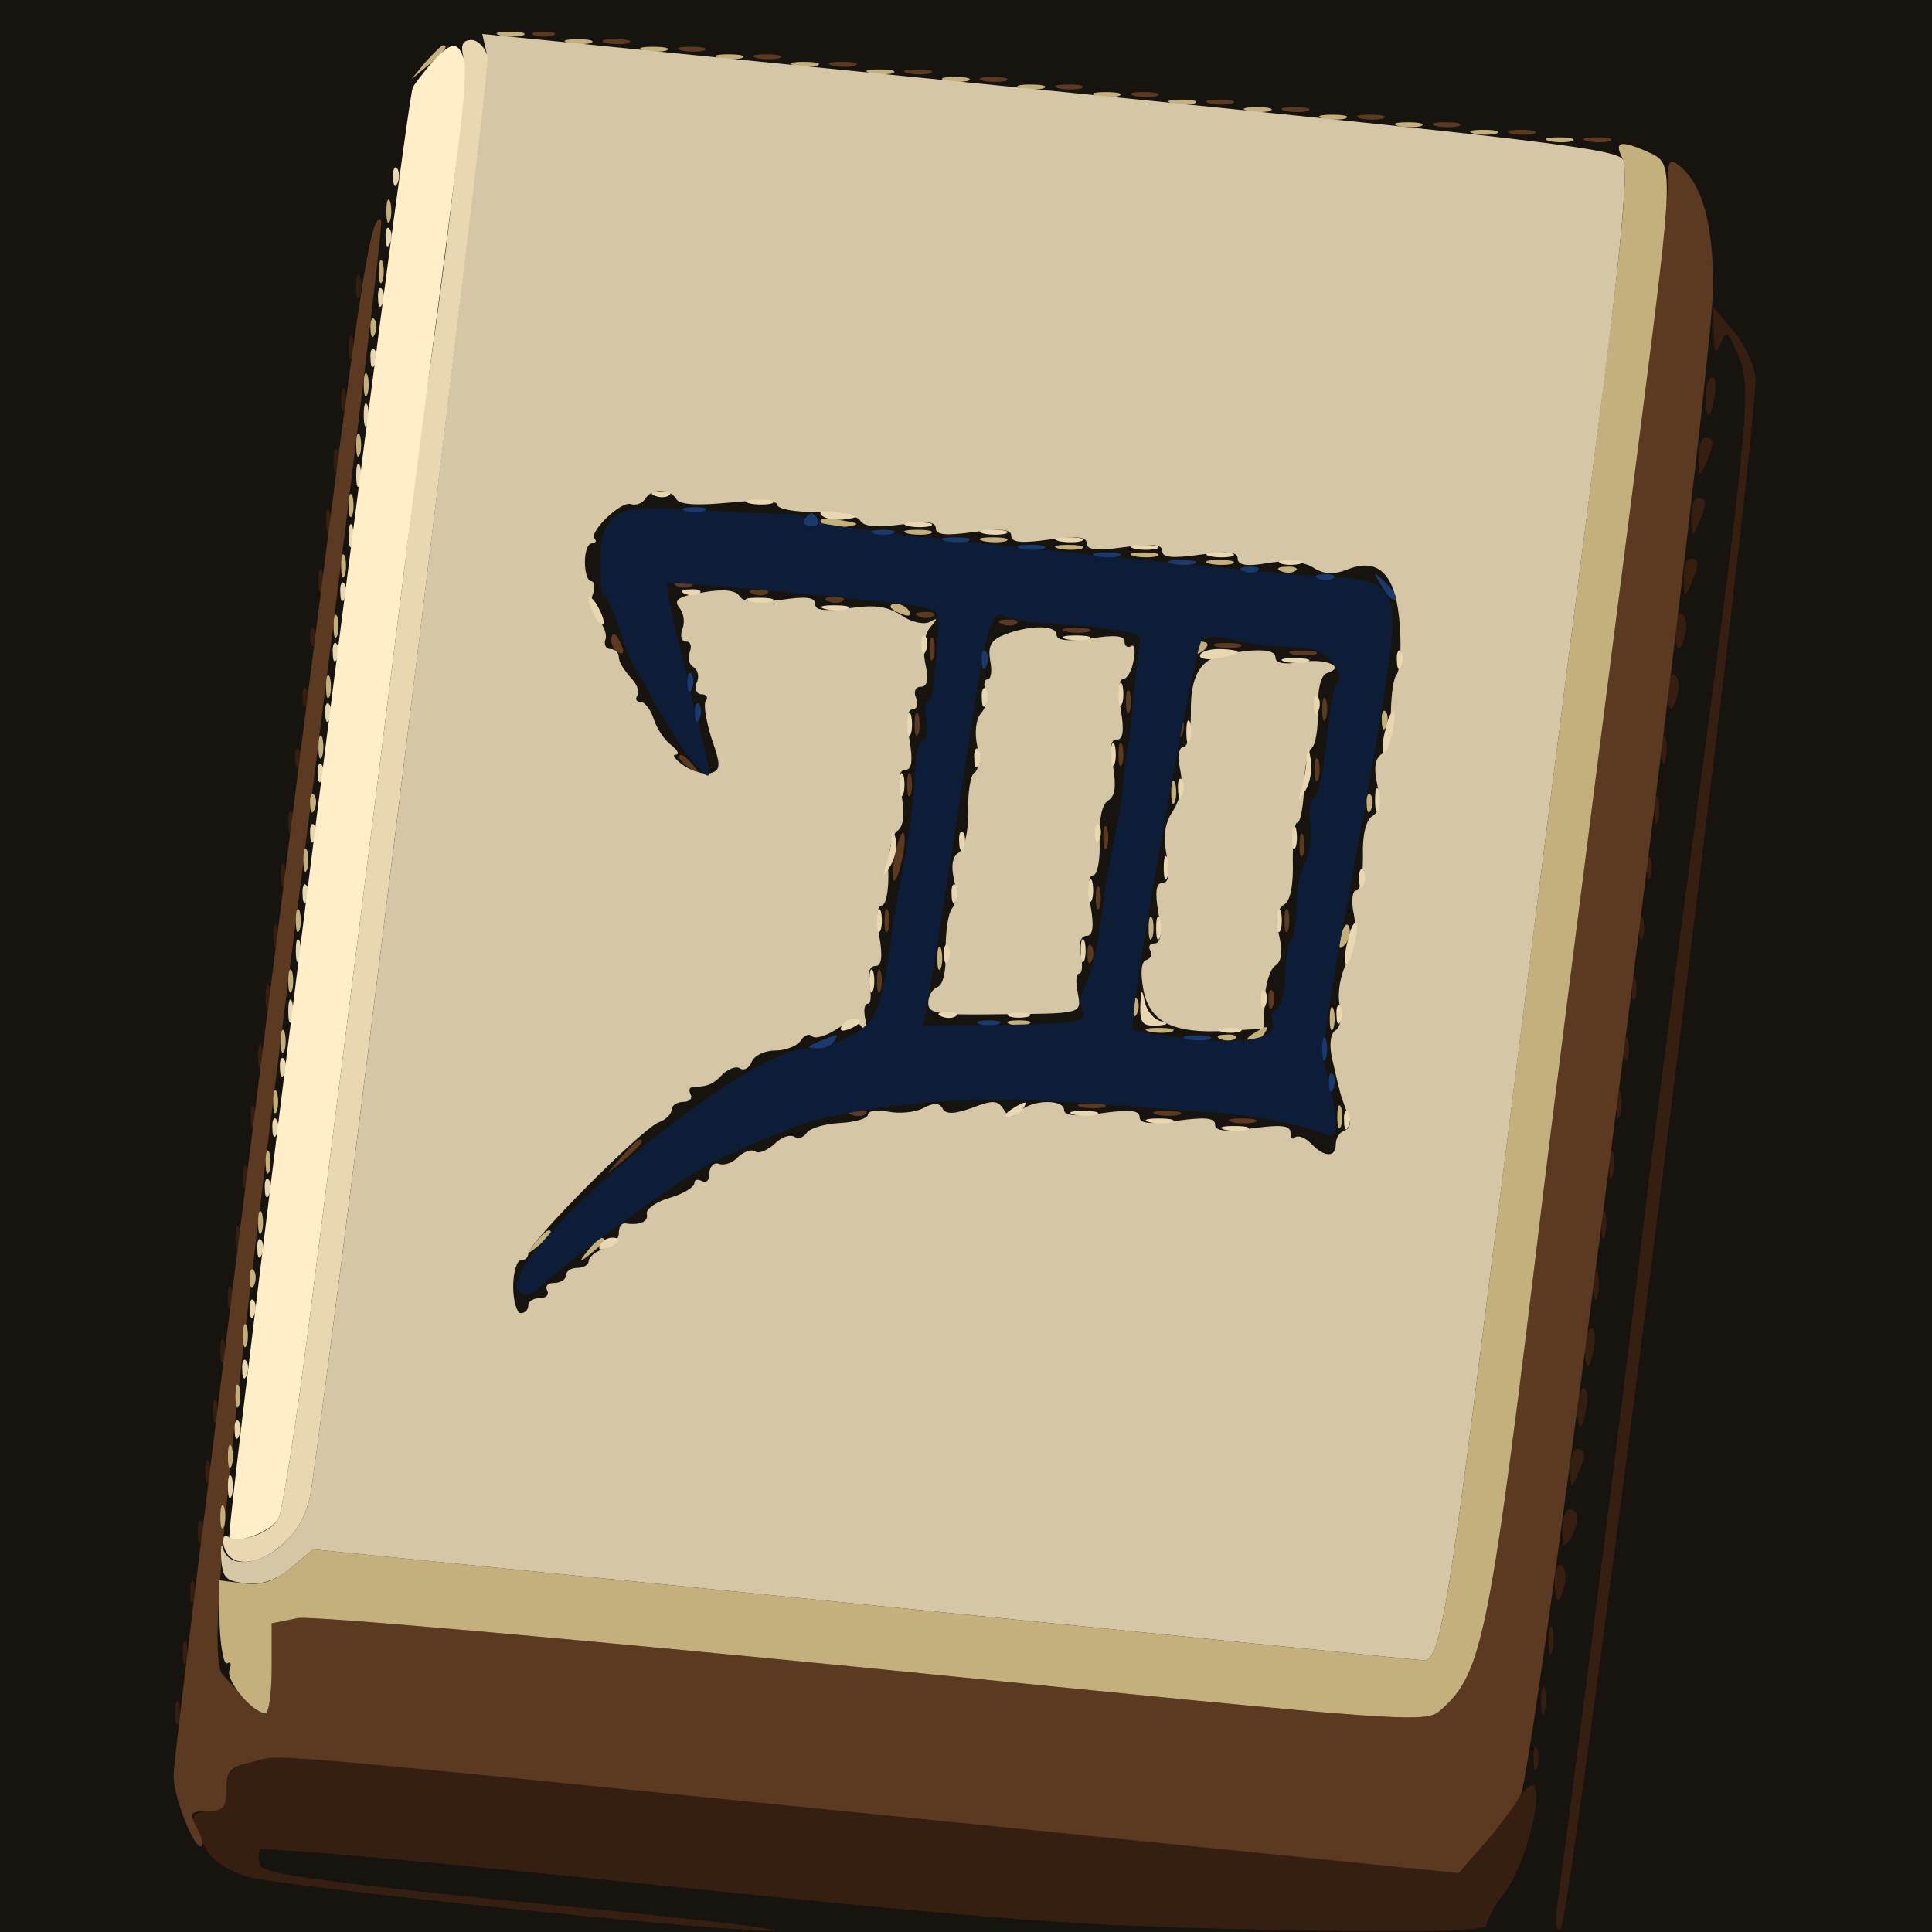
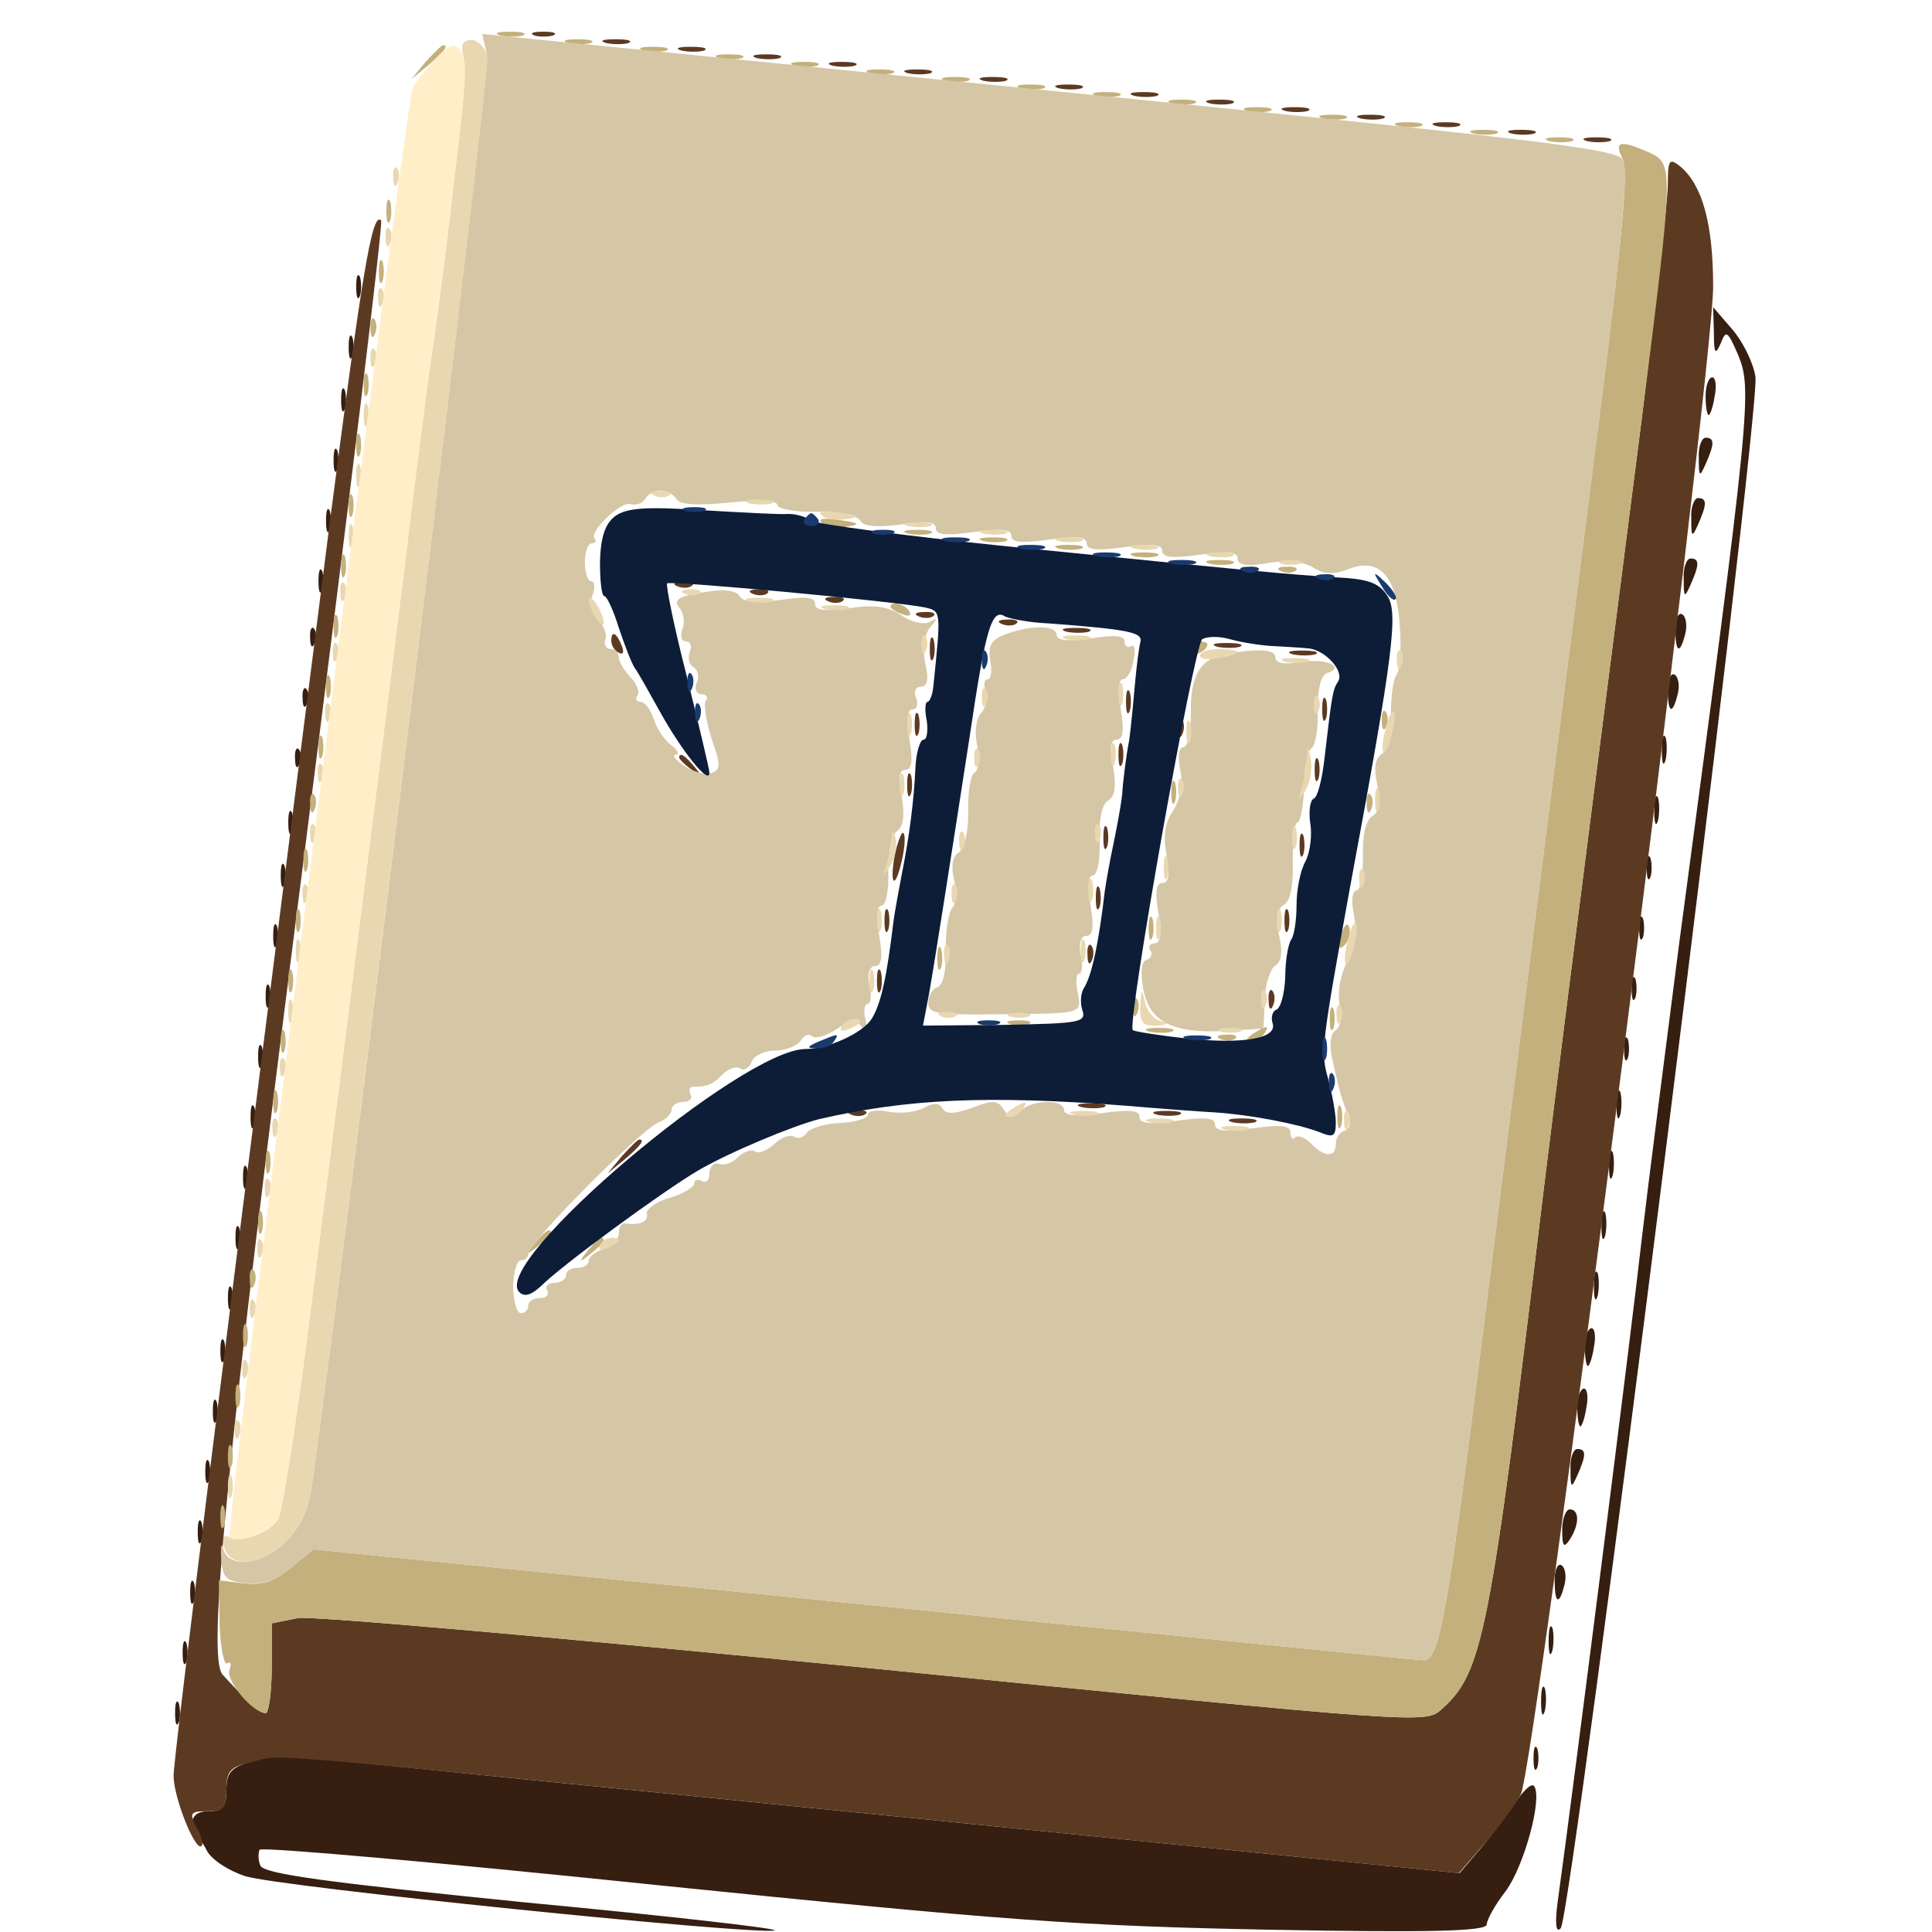
<svg xmlns="http://www.w3.org/2000/svg" viewBox="0 0 256 256" width="256" height="256">
-   <rect x="0" y="0" width="256" height="256" fill="#171410" />
  <g transform="translate(0 256) scale(0.1 -0.1)">
    <path fill="#361E11" fill-rule="evenodd" d="M472 2180 c0 -14 2 -19 5 -12 2 6 2 18 0 25 -3 6 -5 1 -5 -13z M2271 2119 c0 -28 2 -30 9 -14 7 18 9 17 23 -15 19 -46 17 -69 -78 -780 -18 -140 -41 -318 -50 -395 -13 -117 -90 -724 -111 -875 -4 -30 -2 -42 4 -35 15 15 266 2014 258 2056 -3 19 -17 47 -31 63 l-25 29 1 -34z M462 2100 c0 -14 2 -19 5 -12 2 6 2 18 0 25 -3 6 -5 1 -5 -13z M2260 2035 c0 -14 2 -25 4 -25 2 0 6 11 8 25 3 14 1 25 -3 25 -5 0 -9 -11 -9 -25z M452 2030 c0 -14 2 -19 5 -12 2 6 2 18 0 25 -3 6 -5 1 -5 -13z M2251 1953 c0 -25 1 -26 9 -8 12 27 12 35 0 35 -5 0 -10 -12 -9 -27z M442 1950 c0 -14 2 -19 5 -12 2 6 2 18 0 25 -3 6 -5 1 -5 -13z M2241 1873 c0 -25 1 -26 9 -8 12 27 12 35 0 35 -5 0 -10 -12 -9 -27z M432 1870 c0 -14 2 -19 5 -12 2 6 2 18 0 25 -3 6 -5 1 -5 -13z M2231 1793 c0 -25 1 -26 9 -8 12 27 12 35 0 35 -5 0 -10 -12 -9 -27z M422 1790 c0 -14 2 -19 5 -12 2 6 2 18 0 25 -3 6 -5 1 -5 -13z M2220 1726 c0 -31 6 -34 13 -6 3 11 1 23 -4 26 -5 3 -9 -6 -9 -20z M411 1714 c0 -11 3 -14 6 -6 3 7 2 16 -1 19 -3 4 -6 -2 -5 -13z M2210 1646 c0 -31 6 -34 13 -6 3 11 1 23 -4 26 -5 3 -9 -6 -9 -20z M401 1634 c0 -11 3 -14 6 -6 3 7 2 16 -1 19 -3 4 -6 -2 -5 -13z M2202 1565 c0 -16 2 -22 5 -12 2 9 2 23 0 30 -3 6 -5 -1 -5 -18z M391 1554 c0 -11 3 -14 6 -6 3 7 2 16 -1 19 -3 4 -6 -2 -5 -13z M2192 1485 c0 -16 2 -22 5 -12 2 9 2 23 0 30 -3 6 -5 -1 -5 -18z M382 1470 c0 -14 2 -19 5 -12 2 6 2 18 0 25 -3 6 -5 1 -5 -13z M2182 1410 c0 -14 2 -19 5 -12 2 6 2 18 0 25 -3 6 -5 1 -5 -13z M372 1400 c0 -14 2 -19 5 -12 2 6 2 18 0 25 -3 6 -5 1 -5 -13z M2172 1330 c0 -14 2 -19 5 -12 2 6 2 18 0 25 -3 6 -5 1 -5 -13z M362 1320 c0 -14 2 -19 5 -12 2 6 2 18 0 25 -3 6 -5 1 -5 -13z M2162 1250 c0 -14 2 -19 5 -12 2 6 2 18 0 25 -3 6 -5 1 -5 -13z M352 1240 c0 -14 2 -19 5 -12 2 6 2 18 0 25 -3 6 -5 1 -5 -13z M2152 1170 c0 -14 2 -19 5 -12 2 6 2 18 0 25 -3 6 -5 1 -5 -13z M342 1160 c0 -14 2 -19 5 -12 2 6 2 18 0 25 -3 6 -5 1 -5 -13z M2142 1095 c0 -16 2 -22 5 -12 2 9 2 23 0 30 -3 6 -5 -1 -5 -18z M332 1080 c0 -14 2 -19 5 -12 2 6 2 18 0 25 -3 6 -5 1 -5 -13z M2132 1015 c0 -16 2 -22 5 -12 2 9 2 23 0 30 -3 6 -5 -1 -5 -18z M322 1000 c0 -14 2 -19 5 -12 2 6 2 18 0 25 -3 6 -5 1 -5 -13z M2122 935 c0 -16 2 -22 5 -12 2 9 2 23 0 30 -3 6 -5 -1 -5 -18z M312 920 c0 -14 2 -19 5 -12 2 6 2 18 0 25 -3 6 -5 1 -5 -13z M2112 855 c0 -16 2 -22 5 -12 2 9 2 23 0 30 -3 6 -5 -1 -5 -18z M302 840 c0 -14 2 -19 5 -12 2 6 2 18 0 25 -3 6 -5 1 -5 -13z M2100 775 c0 -14 2 -25 4 -25 2 0 6 11 8 25 3 14 1 25 -3 25 -5 0 -9 -11 -9 -25z M292 770 c0 -14 2 -19 5 -12 2 6 2 18 0 25 -3 6 -5 1 -5 -13z M2090 695 c0 -14 2 -25 4 -25 2 0 6 11 8 25 3 14 1 25 -3 25 -5 0 -9 -11 -9 -25z M282 690 c0 -14 2 -19 5 -12 2 6 2 18 0 25 -3 6 -5 1 -5 -13z M2081 613 c0 -25 1 -26 9 -8 12 27 12 35 0 35 -5 0 -10 -12 -9 -27z M272 610 c0 -14 2 -19 5 -12 2 6 2 18 0 25 -3 6 -5 1 -5 -13z M2070 533 c0 -22 2 -25 10 -13 13 20 13 40 0 40 -5 0 -10 -12 -10 -27z M262 530 c0 -14 2 -19 5 -12 2 6 2 18 0 25 -3 6 -5 1 -5 -13z M2060 466 c0 -31 6 -34 13 -6 3 11 1 23 -4 26 -5 3 -9 -6 -9 -20z M252 450 c0 -14 2 -19 5 -12 2 6 2 18 0 25 -3 6 -5 1 -5 -13z M2052 385 c0 -16 2 -22 5 -12 2 9 2 23 0 30 -3 6 -5 -1 -5 -18z M242 370 c0 -14 2 -19 5 -12 2 6 2 18 0 25 -3 6 -5 1 -5 -13z M2042 305 c0 -16 2 -22 5 -12 2 9 2 23 0 30 -3 6 -5 -1 -5 -18z M232 290 c0 -14 2 -19 5 -12 2 6 2 18 0 25 -3 6 -5 1 -5 -13z M2032 230 c0 -14 2 -19 5 -12 2 6 2 18 0 25 -3 6 -5 1 -5 -13z M333 226 c-27 -8 -33 -15 -33 -38 0 -22 -5 -28 -23 -28 -16 0 -23 -6 -23 -20 0 -10 2 -17 5 -15 2 3 9 -5 15 -17 6 -12 29 -27 51 -34 43 -14 671 -78 701 -72 11 2 -137 19 -328 37 -268 27 -348 38 -353 49 -3 7 -3 17 -1 21 3 4 240 -17 528 -47 461 -47 557 -54 811 -59 214 -4 287 -2 287 7 0 6 11 26 25 44 24 32 49 122 38 139 -3 5 -13 -4 -24 -20 -10 -15 -31 -43 -46 -61 l-29 -34 -765 77 c-420 42 -773 77 -784 79 -11 1 -35 -3 -52 -8z" />
  </g>
  <g transform="translate(0 256) scale(0.1 -0.1)">
    <path fill="#5C3A22" fill-rule="evenodd" d="M708 2513 c6 -2 18 -2 25 0 6 3 1 5 -13 5 -14 0 -19 -2 -12 -5z M803 2503 c9 -2 23 -2 30 0 6 3 -1 5 -18 5 -16 0 -22 -2 -12 -5z M903 2493 c9 -2 23 -2 30 0 6 3 -1 5 -18 5 -16 0 -22 -2 -12 -5z M1003 2483 c9 -2 23 -2 30 0 6 3 -1 5 -18 5 -16 0 -22 -2 -12 -5z M1103 2473 c9 -2 23 -2 30 0 6 3 -1 5 -18 5 -16 0 -22 -2 -12 -5z M1203 2463 c9 -2 23 -2 30 0 6 3 -1 5 -18 5 -16 0 -22 -2 -12 -5z M1303 2453 c9 -2 23 -2 30 0 6 3 -1 5 -18 5 -16 0 -22 -2 -12 -5z M1403 2443 c9 -2 23 -2 30 0 6 3 -1 5 -18 5 -16 0 -22 -2 -12 -5z M1503 2433 c9 -2 23 -2 30 0 6 3 -1 5 -18 5 -16 0 -22 -2 -12 -5z M1603 2423 c9 -2 23 -2 30 0 6 3 -1 5 -18 5 -16 0 -22 -2 -12 -5z M1703 2413 c9 -2 23 -2 30 0 6 3 -1 5 -18 5 -16 0 -22 -2 -12 -5z M1803 2403 c9 -2 23 -2 30 0 6 3 -1 5 -18 5 -16 0 -22 -2 -12 -5z M1903 2393 c9 -2 23 -2 30 0 6 3 -1 5 -18 5 -16 0 -22 -2 -12 -5z M2003 2383 c9 -2 23 -2 30 0 6 3 -1 5 -18 5 -16 0 -22 -2 -12 -5z M2103 2373 c9 -2 23 -2 30 0 6 3 -1 5 -18 5 -16 0 -22 -2 -12 -5z M2210 2316 c0 -20 -16 -161 -35 -314 -96 -748 -117 -916 -130 -1022 -71 -589 -80 -636 -135 -685 -21 -19 -23 -19 -751 54 -416 41 -745 70 -764 67 l-35 -7 0 -59 c0 -33 -4 -60 -8 -60 -8 0 -25 16 -57 51 -21 23 5 282 109 1093 58 456 104 831 101 834 -12 12 -25 -68 -69 -408 -129 -1011 -206 -1628 -206 -1653 0 -29 29 -101 37 -93 3 2 0 14 -7 25 -9 19 -8 21 15 21 21 0 25 5 25 29 0 24 5 30 33 36 43 11 -25 16 836 -70 l764 -77 34 39 c18 21 40 50 48 65 19 34 255 1885 255 1998 0 83 -14 134 -43 159 -15 12 -17 10 -17 -23z M898 1783 c7 -3 16 -2 19 1 4 3 -2 6 -13 5 -11 0 -14 -3 -6 -6z M998 1773 c7 -3 16 -2 19 1 4 3 -2 6 -13 5 -11 0 -14 -3 -6 -6z M1098 1763 c7 -3 16 -2 19 1 4 3 -2 6 -13 5 -11 0 -14 -3 -6 -6z M1218 1743 c7 -3 16 -2 19 1 4 3 -2 6 -13 5 -11 0 -14 -3 -6 -6z M1328 1733 c7 -3 16 -2 19 1 4 3 -2 6 -13 5 -11 0 -14 -3 -6 -6z M1413 1723 c9 -2 23 -2 30 0 6 3 -1 5 -18 5 -16 0 -22 -2 -12 -5z M810 1711 c0 -6 4 -13 10 -16 6 -3 7 1 4 9 -7 18 -14 21 -14 7z M1232 1700 c0 -14 2 -19 5 -12 2 6 2 18 0 25 -3 6 -5 1 -5 -13z M1613 1703 c9 -2 23 -2 30 0 6 3 -1 5 -18 5 -16 0 -22 -2 -12 -5z M1713 1693 c9 -2 23 -2 30 0 6 3 -1 5 -18 5 -16 0 -22 -2 -12 -5z M1492 1630 c0 -14 2 -19 5 -12 2 6 2 18 0 25 -3 6 -5 1 -5 -13z M1752 1620 c0 -14 2 -19 5 -12 2 6 2 18 0 25 -3 6 -5 1 -5 -13z M1212 1600 c0 -14 2 -19 5 -12 2 6 2 18 0 25 -3 6 -5 1 -5 -13z M1561 1594 c0 -11 3 -14 6 -6 3 7 2 16 -1 19 -3 4 -6 -2 -5 -13z M1482 1560 c0 -14 2 -19 5 -12 2 6 2 18 0 25 -3 6 -5 1 -5 -13z M900 1556 c0 -2 8 -10 18 -17 15 -13 16 -12 3 4 -13 16 -21 21 -21 13z M1742 1540 c0 -14 2 -19 5 -12 2 6 2 18 0 25 -3 6 -5 1 -5 -13z M1202 1520 c0 -14 2 -19 5 -12 2 6 2 18 0 25 -3 6 -5 1 -5 -13z M1462 1450 c0 -14 2 -19 5 -12 2 6 2 18 0 25 -3 6 -5 1 -5 -13z M1186 1429 c-8 -42 0 -50 9 -9 4 17 5 34 2 36 -2 3 -7 -10 -11 -27z M1722 1440 c0 -14 2 -19 5 -12 2 6 2 18 0 25 -3 6 -5 1 -5 -13z M1452 1370 c0 -14 2 -19 5 -12 2 6 2 18 0 25 -3 6 -5 1 -5 -13z M1172 1340 c0 -14 2 -19 5 -12 2 6 2 18 0 25 -3 6 -5 1 -5 -13z M1702 1340 c0 -14 2 -19 5 -12 2 6 2 18 0 25 -3 6 -5 1 -5 -13z M1441 1294 c0 -11 3 -14 6 -6 3 7 2 16 -1 19 -3 4 -6 -2 -5 -13z M1162 1260 c0 -14 2 -19 5 -12 2 6 2 18 0 25 -3 6 -5 1 -5 -13z M1681 1234 c0 -11 3 -14 6 -6 3 7 2 16 -1 19 -3 4 -6 -2 -5 -13z M1433 1093 c9 -2 23 -2 30 0 6 3 -1 5 -18 5 -16 0 -22 -2 -12 -5z M1128 1083 c7 -3 16 -2 19 1 4 3 -2 6 -13 5 -11 0 -14 -3 -6 -6z M1533 1083 c9 -2 23 -2 30 0 6 3 -1 5 -18 5 -16 0 -22 -2 -12 -5z M1633 1073 c9 -2 23 -2 30 0 6 3 -1 5 -18 5 -16 0 -22 -2 -12 -5z M824 1028 l-19 -23 23 19 c21 18 27 26 19 26 -2 0 -12 -10 -23 -22z" />
  </g>
  <g transform="translate(0 256) scale(0.1 -0.1)">
    <path fill="#C4B07C" fill-rule="evenodd" d="M663 2513 c9 -2 23 -2 30 0 6 3 -1 5 -18 5 -16 0 -22 -2 -12 -5z M753 2503 c9 -2 23 -2 30 0 6 3 -1 5 -18 5 -16 0 -22 -2 -12 -5z M564 2478 l-19 -23 23 19 c21 18 27 26 19 26 -2 0 -12 -10 -23 -22z M853 2493 c9 -2 23 -2 30 0 6 3 -1 5 -18 5 -16 0 -22 -2 -12 -5z M953 2483 c9 -2 23 -2 30 0 6 3 -1 5 -18 5 -16 0 -22 -2 -12 -5z M1053 2473 c9 -2 23 -2 30 0 6 3 -1 5 -18 5 -16 0 -22 -2 -12 -5z M1153 2463 c9 -2 23 -2 30 0 6 3 -1 5 -18 5 -16 0 -22 -2 -12 -5z M1253 2453 c9 -2 23 -2 30 0 6 3 -1 5 -18 5 -16 0 -22 -2 -12 -5z M1353 2443 c9 -2 23 -2 30 0 6 3 -1 5 -18 5 -16 0 -22 -2 -12 -5z M1453 2433 c9 -2 23 -2 30 0 6 3 -1 5 -18 5 -16 0 -22 -2 -12 -5z M1553 2423 c9 -2 23 -2 30 0 6 3 -1 5 -18 5 -16 0 -22 -2 -12 -5z M1653 2413 c9 -2 23 -2 30 0 6 3 -1 5 -18 5 -16 0 -22 -2 -12 -5z M1753 2403 c9 -2 23 -2 30 0 6 3 -1 5 -18 5 -16 0 -22 -2 -12 -5z M1853 2393 c9 -2 23 -2 30 0 6 3 -1 5 -18 5 -16 0 -22 -2 -12 -5z M1953 2383 c9 -2 23 -2 30 0 6 3 -1 5 -18 5 -16 0 -22 -2 -12 -5z M2053 2373 c9 -2 23 -2 30 0 6 3 -1 5 -18 5 -16 0 -22 -2 -12 -5z M2150 2350 c8 -14 0 -101 -30 -337 -70 -545 -108 -845 -155 -1218 -47 -374 -58 -435 -78 -435 -7 0 -340 34 -742 74 l-730 73 -29 -24 c-22 -18 -38 -24 -63 -21 l-33 4 1 -58 c1 -31 6 -55 10 -52 5 3 6 -1 3 -9 -5 -14 31 -57 48 -57 4 0 8 27 8 60 l0 59 35 7 c19 3 348 -26 764 -67 728 -73 730 -73 751 -54 55 49 64 96 135 685 13 106 34 274 130 1022 43 338 43 341 10 356 -38 17 -47 15 -35 -8z M512 2280 c0 -14 2 -19 5 -12 2 6 2 18 0 25 -3 6 -5 1 -5 -13z M502 2200 c0 -14 2 -19 5 -12 2 6 2 18 0 25 -3 6 -5 1 -5 -13z M491 2124 c0 -11 3 -14 6 -6 3 7 2 16 -1 19 -3 4 -6 -2 -5 -13z M482 2050 c0 -14 2 -19 5 -12 2 6 2 18 0 25 -3 6 -5 1 -5 -13z M472 1970 c0 -14 2 -19 5 -12 2 6 2 18 0 25 -3 6 -5 1 -5 -13z M462 1890 c0 -14 2 -19 5 -12 2 6 2 18 0 25 -3 6 -5 1 -5 -13z M1089 1867 c5 -5 19 -7 32 -5 20 3 19 5 -9 9 -20 3 -29 2 -23 -4z M1203 1853 c9 -2 23 -2 30 0 6 3 -1 5 -18 5 -16 0 -22 -2 -12 -5z M1303 1843 c9 -2 23 -2 30 0 6 3 -1 5 -18 5 -16 0 -22 -2 -12 -5z M1403 1833 c9 -2 23 -2 30 0 6 3 -1 5 -18 5 -16 0 -22 -2 -12 -5z M452 1810 c0 -14 2 -19 5 -12 2 6 2 18 0 25 -3 6 -5 1 -5 -13z M1503 1823 c9 -2 23 -2 30 0 6 3 -1 5 -18 5 -16 0 -22 -2 -12 -5z M1603 1813 c9 -2 23 -2 30 0 6 3 -1 5 -18 5 -16 0 -22 -2 -12 -5z M1698 1803 c7 -3 16 -2 19 1 4 3 -2 6 -13 5 -11 0 -14 -3 -6 -6z M1180 1756 c0 -2 7 -7 16 -10 8 -3 12 -2 9 4 -6 10 -25 14 -25 6z M442 1730 c0 -14 2 -19 5 -12 2 6 2 18 0 25 -3 6 -5 1 -5 -13z M1580 1699 c0 -5 5 -7 10 -4 6 3 10 8 10 11 0 2 -4 4 -10 4 -5 0 -10 -5 -10 -11z M432 1650 c0 -14 2 -19 5 -12 2 6 2 18 0 25 -3 6 -5 1 -5 -13z M1831 1604 c0 -11 3 -14 6 -6 3 7 2 16 -1 19 -3 4 -6 -2 -5 -13z M422 1570 c0 -14 2 -19 5 -12 2 6 2 18 0 25 -3 6 -5 1 -5 -13z M1552 1510 c0 -14 2 -19 5 -12 2 6 2 18 0 25 -3 6 -5 1 -5 -13z M411 1494 c0 -11 3 -14 6 -6 3 7 2 16 -1 19 -3 4 -6 -2 -5 -13z M1811 1494 c0 -11 3 -14 6 -6 3 7 2 16 -1 19 -3 4 -6 -2 -5 -13z M402 1420 c0 -14 2 -19 5 -12 2 6 2 18 0 25 -3 6 -5 1 -5 -13z M392 1340 c0 -14 2 -19 5 -12 2 6 2 18 0 25 -3 6 -5 1 -5 -13z M1522 1330 c0 -14 2 -19 5 -12 2 6 2 18 0 25 -3 6 -5 1 -5 -13z M1777 1321 c-4 -17 -3 -21 5 -13 5 5 8 16 6 23 -3 8 -7 3 -11 -10z M1242 1290 c0 -14 2 -19 5 -12 2 6 2 18 0 25 -3 6 -5 1 -5 -13z M382 1260 c0 -14 2 -19 5 -12 2 6 2 18 0 25 -3 6 -5 1 -5 -13z M1501 1224 c0 -11 3 -14 6 -6 3 7 2 16 -1 19 -3 4 -6 -2 -5 -13z M1762 1210 c0 -14 2 -19 5 -12 2 6 2 18 0 25 -3 6 -5 1 -5 -13z M1338 1203 c6 -2 18 -2 25 0 6 3 1 5 -13 5 -14 0 -19 -2 -12 -5z M372 1180 c0 -14 2 -19 5 -12 2 6 2 18 0 25 -3 6 -5 1 -5 -13z M1523 1193 c9 -2 23 -2 30 0 6 3 -1 5 -18 5 -16 0 -22 -2 -12 -5z M1660 1190 c-9 -6 -10 -10 -3 -10 6 0 15 5 18 10 8 12 4 12 -15 0z M1618 1183 c7 -3 16 -2 19 1 4 3 -2 6 -13 5 -11 0 -14 -3 -6 -6z M362 1100 c0 -14 2 -19 5 -12 2 6 2 18 0 25 -3 6 -5 1 -5 -13z M1772 1080 c0 -14 2 -19 5 -12 2 6 2 18 0 25 -3 6 -5 1 -5 -13z M352 1020 c0 -14 2 -19 5 -12 2 6 2 18 0 25 -3 6 -5 1 -5 -13z M342 940 c0 -14 2 -19 5 -12 2 6 2 18 0 25 -3 6 -5 1 -5 -13z M709 913 c-13 -16 -12 -17 4 -4 9 7 17 15 17 17 0 8 -8 3 -21 -13z M779 903 c-13 -16 -12 -17 4 -4 9 7 17 15 17 17 0 8 -8 3 -21 -13z M331 864 c0 -11 3 -14 6 -6 3 7 2 16 -1 19 -3 4 -6 -2 -5 -13z M322 790 c0 -14 2 -19 5 -12 2 6 2 18 0 25 -3 6 -5 1 -5 -13z M312 710 c0 -14 2 -19 5 -12 2 6 2 18 0 25 -3 6 -5 1 -5 -13z M302 630 c0 -14 2 -19 5 -12 2 6 2 18 0 25 -3 6 -5 1 -5 -13z M292 550 c0 -14 2 -19 5 -12 2 6 2 18 0 25 -3 6 -5 1 -5 -13z" />
  </g>
  <g transform="translate(0 256) scale(0.1 -0.1)">
    <path fill="#D5C6A6" fill-rule="evenodd" d="M645 2489 c5 -20 -180 -1528 -232 -1899 -4 -30 -15 -54 -34 -72 -31 -32 -75 -37 -83 -11 -2 10 -4 5 -3 -12 2 -26 6 -30 33 -33 22 -2 40 4 60 21 l29 24 730 -73 c402 -40 735 -74 742 -74 20 0 31 61 78 435 48 379 102 808 161 1263 23 184 31 278 25 290 -8 15 -113 27 -761 92 l-751 75 6 -26z m251 -590 c4 -8 28 -9 70 -5 39 4 64 3 64 -3 0 -5 23 -10 51 -9 29 0 55 -5 59 -12 5 -8 22 -9 54 -5 33 5 46 4 46 -5 0 -9 14 -10 50 -5 36 5 50 4 50 -5 0 -9 14 -10 50 -5 36 5 50 4 50 -5 0 -9 14 -10 50 -5 36 5 50 4 50 -5 0 -9 14 -10 50 -5 36 5 50 4 50 -5 0 -9 12 -11 40 -6 25 4 47 2 60 -6 14 -9 27 -10 47 -2 42 16 64 -10 68 -78 2 -29 0 -57 -5 -63 -4 -5 -7 -29 -7 -53 1 -26 -4 -46 -12 -51 -9 -6 -11 -18 -6 -41 5 -23 3 -35 -6 -41 -9 -5 -14 -25 -13 -54 0 -25 -3 -45 -9 -45 -5 0 -7 -14 -3 -32 4 -21 0 -44 -9 -62 -9 -18 -13 -41 -10 -57 4 -16 1 -30 -5 -34 -7 -4 -9 -19 -5 -37 4 -17 8 -36 10 -42 1 -6 6 -20 10 -30 6 -13 4 -21 -3 -24 -7 -2 -12 -10 -12 -18 0 -18 -15 -18 -33 1 -8 8 -17 11 -21 8 -3 -4 -6 -1 -6 6 0 10 -13 11 -50 6 -36 -5 -50 -4 -50 5 0 9 -14 10 -50 5 -36 -5 -50 -4 -50 5 0 9 -14 10 -50 5 -34 -5 -50 -3 -50 4 0 15 -43 14 -58 -1 -10 -10 -15 -10 -22 2 -8 12 -14 13 -42 2 -23 -8 -34 -9 -39 -1 -4 8 -12 8 -25 1 -11 -6 -32 -8 -47 -5 -15 3 -27 1 -27 -4 0 -5 -17 -10 -37 -11 -20 -1 -40 -7 -44 -13 -4 -6 -11 -9 -17 -5 -6 3 -17 -1 -26 -10 -9 -8 -20 -13 -25 -10 -5 4 -15 0 -23 -7 -7 -8 -19 -12 -26 -9 -6 2 -12 -4 -12 -13 0 -9 -4 -13 -10 -10 -5 3 -10 2 -10 -3 0 -5 -15 -14 -32 -19 -18 -5 -32 -15 -31 -21 3 -11 -10 -16 -29 -13 -5 0 -8 -5 -8 -13 0 -8 -9 -18 -20 -21 -11 -3 -20 -11 -20 -16 0 -5 -7 -9 -15 -9 -8 0 -15 -4 -15 -10 0 -5 -7 -10 -16 -10 -8 0 -12 -4 -9 -10 3 -5 -1 -10 -9 -10 -9 0 -16 -4 -16 -10 0 -5 -4 -10 -10 -10 -5 0 -10 16 -10 35 0 19 5 35 10 35 6 0 10 4 10 9 0 14 151 166 173 174 9 3 17 11 17 17 0 5 7 10 16 10 8 0 12 5 9 10 -3 6 -1 10 4 10 18 0 26 3 39 17 8 7 18 11 23 7 5 -3 12 1 15 9 3 8 17 15 31 15 14 0 29 6 34 13 4 7 11 10 15 6 4 -4 18 0 32 9 20 13 26 14 34 3 7 -10 8 -8 5 9 -3 12 -2 22 3 22 4 0 5 11 2 25 -3 15 0 25 8 25 8 0 10 12 5 40 -4 24 -3 40 3 40 6 0 10 21 9 46 0 26 5 49 12 53 8 6 10 20 6 45 -5 25 -4 36 5 36 8 0 10 12 5 40 -4 26 -3 40 4 40 6 0 8 7 5 15 -4 8 -1 15 6 15 9 0 11 10 6 31 -4 20 -1 38 6 47 11 13 11 14 0 8 -7 -4 -24 -1 -38 9 -19 12 -36 14 -69 9 -33 -4 -45 -3 -45 6 0 9 -13 10 -46 5 -32 -4 -49 -3 -54 5 -5 8 -21 10 -49 5 -32 -5 -39 -10 -31 -20 6 -7 8 -20 4 -29 -3 -9 -1 -16 5 -16 6 0 8 -6 5 -14 -3 -8 -1 -17 5 -20 6 -4 8 -13 4 -21 -3 -8 0 -15 7 -15 6 0 9 -4 5 -9 -3 -5 1 -28 8 -50 12 -34 12 -41 0 -45 -8 -3 -24 1 -36 9 -12 8 -17 15 -12 15 6 0 3 6 -6 13 -9 7 -19 22 -23 35 -4 12 -12 22 -17 22 -6 0 -8 4 -4 9 3 5 -2 16 -10 24 -8 9 -15 20 -15 26 0 6 -5 11 -11 11 -6 0 -9 6 -7 12 3 7 -2 19 -9 26 -8 8 -11 23 -8 33 4 10 3 19 -2 19 -4 0 -8 11 -8 25 0 14 4 25 9 25 5 0 7 3 4 6 -9 8 35 51 48 46 7 -2 15 1 19 7 8 14 32 14 41 0z M1331 1719 c-18 -7 -22 -15 -19 -34 3 -14 1 -25 -3 -25 -5 0 -6 -7 -3 -15 4 -8 1 -22 -6 -30 -7 -8 -9 -26 -5 -44 3 -16 2 -32 -4 -35 -5 -3 -9 -27 -8 -52 0 -27 -5 -49 -13 -54 -8 -5 -10 -17 -6 -35 4 -15 3 -32 -2 -38 -6 -7 -9 -32 -9 -56 1 -27 -3 -46 -11 -49 -6 -2 -12 -11 -12 -21 0 -14 12 -16 88 -15 119 1 115 0 110 29 -3 14 -2 25 2 25 4 0 5 11 2 25 -3 15 0 25 8 25 8 0 10 12 5 40 -4 25 -3 40 3 40 6 0 10 20 9 45 -1 29 3 49 11 54 10 6 11 19 7 45 -5 25 -4 36 5 36 8 0 10 12 5 40 -4 24 -3 40 3 40 5 0 12 11 14 25 3 13 1 22 -3 19 -5 -3 -9 0 -9 6 0 8 -14 9 -45 4 -30 -4 -45 -3 -45 5 0 13 -36 13 -69 0z M1623 1693 c-33 -6 -46 -29 -45 -78 0 -25 -4 -45 -10 -45 -6 0 -8 -12 -4 -31 4 -19 0 -38 -10 -54 -11 -16 -13 -34 -8 -59 4 -25 3 -36 -6 -36 -8 0 -10 -12 -5 -40 5 -27 3 -40 -5 -40 -6 0 -9 -4 -6 -9 4 -5 1 -11 -5 -13 -7 -2 -8 -17 -4 -39 8 -43 39 -59 110 -55 l49 3 2 37 c0 21 7 41 13 46 9 5 11 18 6 40 -5 23 -3 35 6 41 9 5 13 26 12 59 0 27 2 50 6 50 4 0 8 21 9 46 0 26 5 49 10 53 5 3 9 26 8 50 0 28 4 46 12 49 26 8 0 20 -33 15 -23 -4 -35 -2 -35 6 0 11 -24 12 -67 4z" />
  </g>
  <g transform="translate(0 256) scale(0.1 -0.1)">
    <path fill="#E8D7B0" fill-rule="evenodd" d="M614 2485 c5 -20 -16 -216 -44 -410 -6 -38 -22 -162 -35 -275 -24 -190 -42 -338 -125 -989 -17 -135 -36 -253 -41 -263 -10 -19 -52 -34 -67 -24 -6 3 -8 -3 -5 -14 8 -29 49 -25 82 8 19 18 30 42 34 72 48 341 237 1879 233 1895 -3 12 -13 22 -21 22 -12 0 -15 -7 -11 -22z M521 2324 c0 -11 3 -14 6 -6 3 7 2 16 -1 19 -3 4 -6 -2 -5 -13z M511 2244 c0 -11 3 -14 6 -6 3 7 2 16 -1 19 -3 4 -6 -2 -5 -13z M501 2164 c0 -11 3 -14 6 -6 3 7 2 16 -1 19 -3 4 -6 -2 -5 -13z M491 2084 c0 -11 3 -14 6 -6 3 7 2 16 -1 19 -3 4 -6 -2 -5 -13z M482 2010 c0 -14 2 -19 5 -12 2 6 2 18 0 25 -3 6 -5 1 -5 -13z M472 1930 c0 -14 2 -19 5 -12 2 6 2 18 0 25 -3 6 -5 1 -5 -13z M868 1903 c7 -3 16 -2 19 1 4 3 -2 6 -13 5 -11 0 -14 -3 -6 -6z M993 1893 c9 -2 23 -2 30 0 6 3 -1 5 -18 5 -16 0 -22 -2 -12 -5z M1089 1877 c5 -5 19 -7 32 -5 20 3 19 5 -9 9 -20 3 -29 2 -23 -4z M462 1850 c0 -14 2 -19 5 -12 2 6 2 18 0 25 -3 6 -5 1 -5 -13z M1203 1863 c9 -2 23 -2 30 0 6 3 -1 5 -18 5 -16 0 -22 -2 -12 -5z M1303 1853 c9 -2 23 -2 30 0 6 3 -1 5 -18 5 -16 0 -22 -2 -12 -5z M1403 1843 c9 -2 23 -2 30 0 6 3 -1 5 -18 5 -16 0 -22 -2 -12 -5z M1503 1833 c9 -2 23 -2 30 0 6 3 -1 5 -18 5 -16 0 -22 -2 -12 -5z M1603 1823 c9 -2 23 -2 30 0 6 3 -1 5 -18 5 -16 0 -22 -2 -12 -5z M1698 1813 c6 -2 18 -2 25 0 6 3 1 5 -13 5 -14 0 -19 -2 -12 -5z M451 1774 c0 -11 3 -14 6 -6 3 7 2 16 -1 19 -3 4 -6 -2 -5 -13z M908 1773 c7 -3 16 -2 19 1 4 3 -2 6 -13 5 -11 0 -14 -3 -6 -6z M780 1765 c0 -5 5 -17 10 -25 5 -8 10 -10 10 -5 0 6 -5 17 -10 25 -5 8 -10 11 -10 5z M993 1763 c9 -2 23 -2 30 0 6 3 -1 5 -18 5 -16 0 -22 -2 -12 -5z M1093 1753 c9 -2 23 -2 30 0 6 3 -1 5 -18 5 -16 0 -22 -2 -12 -5z M1221 1704 c0 -11 3 -14 6 -6 3 7 2 16 -1 19 -3 4 -6 -2 -5 -13z M1413 1713 c9 -2 23 -2 30 0 6 3 -1 5 -18 5 -16 0 -22 -2 -12 -5z M441 1694 c0 -11 3 -14 6 -6 3 7 2 16 -1 19 -3 4 -6 -2 -5 -13z M1590 1691 c0 -4 11 -6 25 -3 14 2 25 6 25 8 0 2 -11 4 -25 4 -14 0 -25 -4 -25 -9z M1851 1684 c0 -11 3 -14 6 -6 3 7 2 16 -1 19 -3 4 -6 -2 -5 -13z M1703 1683 c9 -2 23 -2 30 0 6 3 -1 5 -18 5 -16 0 -22 -2 -12 -5z M1482 1640 c0 -14 2 -19 5 -12 2 6 2 18 0 25 -3 6 -5 1 -5 -13z M1301 1634 c0 -11 3 -14 6 -6 3 7 2 16 -1 19 -3 4 -6 -2 -5 -13z M1741 1624 c0 -11 3 -14 6 -6 3 7 2 16 -1 19 -3 4 -6 -2 -5 -13z M431 1614 c0 -11 3 -14 6 -6 3 7 2 16 -1 19 -3 4 -6 -2 -5 -13z M1202 1600 c0 -14 2 -19 5 -12 2 6 2 18 0 25 -3 6 -5 1 -5 -13z M1836 1594 c-4 -14 -5 -28 -3 -31 3 -2 8 8 11 23 4 14 5 28 3 31 -3 2 -8 -8 -11 -23z M1572 1590 c0 -14 2 -19 5 -12 2 6 2 18 0 25 -3 6 -5 1 -5 -13z M1472 1560 c0 -14 2 -19 5 -12 2 6 2 18 0 25 -3 6 -5 1 -5 -13z M1291 1554 c0 -11 3 -14 6 -6 3 7 2 16 -1 19 -3 4 -6 -2 -5 -13z M1731 1553 c0 -12 -4 -30 -7 -40 -5 -17 -5 -17 6 0 6 10 9 28 7 40 -4 22 -4 22 -6 0z M421 1534 c0 -11 3 -14 6 -6 3 7 2 16 -1 19 -3 4 -6 -2 -5 -13z M1192 1520 c0 -14 2 -19 5 -12 2 6 2 18 0 25 -3 6 -5 1 -5 -13z M1561 1514 c0 -11 3 -14 6 -6 3 7 2 16 -1 19 -3 4 -6 -2 -5 -13z M1822 1500 c0 -14 2 -19 5 -12 2 6 2 18 0 25 -3 6 -5 1 -5 -13z M411 1454 c0 -11 3 -14 6 -6 3 7 2 16 -1 19 -3 4 -6 -2 -5 -13z M1451 1454 c0 -11 3 -14 6 -6 3 7 2 16 -1 19 -3 4 -6 -2 -5 -13z M1712 1450 c0 -14 2 -19 5 -12 2 6 2 18 0 25 -3 6 -5 1 -5 -13z M1181 1448 c0 -9 -4 -25 -7 -35 -5 -17 -5 -17 6 0 6 10 9 25 7 35 -4 15 -5 15 -6 0z M1271 1444 c0 -11 3 -14 6 -6 3 7 2 16 -1 19 -3 4 -6 -2 -5 -13z M1542 1410 c0 -14 2 -19 5 -12 2 6 2 18 0 25 -3 6 -5 1 -5 -13z M1801 1394 c0 -11 3 -14 6 -6 3 7 2 16 -1 19 -3 4 -6 -2 -5 -13z M1442 1380 c0 -14 2 -19 5 -12 2 6 2 18 0 25 -3 6 -5 1 -5 -13z M401 1374 c0 -11 3 -14 6 -6 3 7 2 16 -1 19 -3 4 -6 -2 -5 -13z M1261 1374 c0 -11 3 -14 6 -6 3 7 2 16 -1 19 -3 4 -6 -2 -5 -13z M1162 1340 c0 -14 2 -19 5 -12 2 6 2 18 0 25 -3 6 -5 1 -5 -13z M1692 1340 c0 -14 2 -19 5 -12 2 6 2 18 0 25 -3 6 -5 1 -5 -13z M1532 1330 c0 -14 2 -19 5 -12 2 6 2 18 0 25 -3 6 -5 1 -5 -13z M1786 1314 c-4 -14 -5 -28 -3 -31 3 -2 8 8 11 23 4 14 5 28 3 31 -3 2 -8 -8 -11 -23z M392 1300 c0 -14 2 -19 5 -12 2 6 2 18 0 25 -3 6 -5 1 -5 -13z M1432 1300 c0 -14 2 -19 5 -12 2 6 2 18 0 25 -3 6 -5 1 -5 -13z M1251 1294 c0 -11 3 -14 6 -6 3 7 2 16 -1 19 -3 4 -6 -2 -5 -13z M1152 1260 c0 -14 2 -19 5 -12 2 6 2 18 0 25 -3 6 -5 1 -5 -13z M1511 1228 c-1 -23 3 -28 22 -27 15 1 17 3 5 6 -9 2 -19 14 -21 26 -4 18 -5 17 -6 -5z M1671 1234 c0 -11 3 -14 6 -6 3 7 2 16 -1 19 -3 4 -6 -2 -5 -13z M382 1220 c0 -14 2 -19 5 -12 2 6 2 18 0 25 -3 6 -5 1 -5 -13z M1771 1214 c0 -11 3 -14 6 -6 3 7 2 16 -1 19 -3 4 -6 -2 -5 -13z M1248 1213 c7 -3 16 -2 19 1 4 3 -2 6 -13 5 -11 0 -14 -3 -6 -6z M1338 1213 c6 -2 18 -2 25 0 6 3 1 5 -13 5 -14 0 -19 -2 -12 -5z M1115 1200 c-3 -6 1 -7 9 -4 18 7 21 14 7 14 -6 0 -13 -4 -16 -10z M1618 1193 c6 -2 18 -2 25 0 6 3 1 5 -13 5 -14 0 -19 -2 -12 -5z M371 1144 c0 -11 3 -14 6 -6 3 7 2 16 -1 19 -3 4 -6 -2 -5 -13z M1340 1090 c-9 -6 -10 -10 -3 -10 6 0 15 5 18 10 8 12 4 12 -15 0z M1423 1083 c9 -2 23 -2 30 0 6 3 -1 5 -18 5 -16 0 -22 -2 -12 -5z M1781 1074 c0 -11 3 -14 6 -6 3 7 2 16 -1 19 -3 4 -6 -2 -5 -13z M361 1064 c0 -11 3 -14 6 -6 3 7 2 16 -1 19 -3 4 -6 -2 -5 -13z M1523 1073 c9 -2 23 -2 30 0 6 3 -1 5 -18 5 -16 0 -22 -2 -12 -5z M1623 1063 c9 -2 23 -2 30 0 6 3 -1 5 -18 5 -16 0 -22 -2 -12 -5z M351 984 c0 -11 3 -14 6 -6 3 7 2 16 -1 19 -3 4 -6 -2 -5 -13z M341 904 c0 -11 3 -14 6 -6 3 7 2 16 -1 19 -3 4 -6 -2 -5 -13z M795 910 c-3 -6 1 -7 9 -4 18 7 21 14 7 14 -6 0 -13 -4 -16 -10z M331 824 c0 -11 3 -14 6 -6 3 7 2 16 -1 19 -3 4 -6 -2 -5 -13z M321 744 c0 -11 3 -14 6 -6 3 7 2 16 -1 19 -3 4 -6 -2 -5 -13z M311 664 c0 -11 3 -14 6 -6 3 7 2 16 -1 19 -3 4 -6 -2 -5 -13z M302 590 c0 -14 2 -19 5 -12 2 6 2 18 0 25 -3 6 -5 1 -5 -13z" />
  </g>
  <g transform="translate(0 256) scale(0.1 -0.1)">
    <path fill="#FFEEC8" fill-rule="evenodd" d="M573 2478 c-11 -13 -23 -28 -26 -34 -9 -15 -249 -1916 -243 -1921 10 -10 56 8 65 25 5 10 24 128 41 263 80 628 101 798 125 989 14 113 34 270 45 350 35 269 40 317 34 334 -8 22 -17 20 -41 -6z" />
  </g>
  <g transform="translate(0 256) scale(0.1 -0.1)">
    <path fill="#0D1D38" fill-rule="evenodd" d="M815 1876 c-13 -10 -19 -27 -20 -60 0 -25 2 -46 6 -46 3 0 12 -19 19 -42 8 -24 17 -47 21 -53 4 -5 19 -32 34 -59 29 -52 65 -97 65 -80 0 5 -14 63 -30 128 -17 66 -28 121 -26 123 4 4 305 -24 342 -32 21 -5 21 -4 11 -102 -1 -13 -5 -23 -8 -23 -3 0 -4 -11 -1 -25 2 -14 0 -25 -4 -25 -5 0 -10 -17 -11 -37 -2 -44 -8 -91 -18 -141 -4 -21 -9 -48 -11 -62 -9 -76 -17 -111 -29 -130 -12 -19 -58 -40 -88 -40 -84 -1 -418 -283 -379 -322 7 -7 16 -4 29 8 28 28 162 126 208 153 41 24 125 59 160 68 117 27 222 32 405 18 47 -4 101 -8 120 -9 46 -3 109 -15 138 -26 19 -8 22 -6 22 13 0 12 -5 38 -10 57 -10 36 -10 40 29 255 58 312 64 364 49 386 -11 17 -26 22 -68 24 -65 4 -107 8 -435 41 -137 14 -255 30 -260 34 -6 5 -20 9 -30 9 -11 -1 -63 2 -115 5 -74 5 -100 3 -115 -8z m574 -142 c107 -8 126 -12 122 -25 -2 -8 -5 -32 -7 -54 -2 -22 -5 -57 -8 -77 -4 -21 -8 -53 -9 -70 -2 -18 -8 -49 -12 -68 -4 -19 -9 -46 -11 -60 -8 -69 -17 -111 -27 -128 -5 -7 -6 -20 -3 -30 6 -17 -3 -18 -103 -20 l-108 -1 8 42 c8 45 31 193 54 342 21 142 29 170 47 158 7 -3 32 -8 57 -9z m296 -30 c17 -1 38 -2 47 -3 23 -1 50 -30 41 -44 -7 -11 -8 -16 -18 -102 -3 -27 -9 -51 -14 -53 -5 -2 -7 -16 -5 -32 3 -16 0 -39 -6 -51 -7 -12 -12 -38 -12 -58 0 -20 -3 -40 -7 -46 -4 -5 -8 -28 -8 -50 -1 -22 -6 -41 -12 -43 -5 -2 -7 -10 -5 -17 8 -21 -37 -29 -114 -21 -36 4 -68 9 -71 11 -8 9 81 510 92 518 7 4 23 4 37 0 14 -4 39 -8 55 -9z" />
  </g>
  <g transform="translate(0 256) scale(0.1 -0.1)">
    <path fill="#1A3A6E" fill-rule="evenodd" d="M908 1883 c6 -2 18 -2 25 0 6 3 1 5 -13 5 -14 0 -19 -2 -12 -5z M1066 1872 c-3 -5 1 -9 9 -9 8 0 12 4 9 9 -3 4 -7 8 -9 8 -2 0 -6 -4 -9 -8z M1158 1853 c6 -2 18 -2 25 0 6 3 1 5 -13 5 -14 0 -19 -2 -12 -5z M1253 1843 c9 -2 23 -2 30 0 6 3 -1 5 -18 5 -16 0 -22 -2 -12 -5z M1353 1833 c9 -2 23 -2 30 0 6 3 -1 5 -18 5 -16 0 -22 -2 -12 -5z M1453 1823 c9 -2 23 -2 30 0 6 3 -1 5 -18 5 -16 0 -22 -2 -12 -5z M1553 1813 c9 -2 23 -2 30 0 6 3 -1 5 -18 5 -16 0 -22 -2 -12 -5z M1648 1803 c7 -3 16 -2 19 1 4 3 -2 6 -13 5 -11 0 -14 -3 -6 -6z M1748 1793 c7 -3 16 -2 19 1 4 3 -2 6 -13 5 -11 0 -14 -3 -6 -6z M1831 1783 c7 -12 15 -20 18 -17 3 2 -3 12 -13 22 -17 16 -18 16 -5 -5z M1301 1684 c0 -11 3 -14 6 -6 3 7 2 16 -1 19 -3 4 -6 -2 -5 -13z M911 1654 c0 -11 3 -14 6 -6 3 7 2 16 -1 19 -3 4 -6 -2 -5 -13z M921 1614 c0 -11 3 -14 6 -6 3 7 2 16 -1 19 -3 4 -6 -2 -5 -13z M1298 1203 c6 -2 18 -2 25 0 6 3 1 5 -13 5 -14 0 -19 -2 -12 -5z M1085 1180 c-16 -7 -17 -9 -3 -9 9 -1 20 4 23 9 7 11 7 11 -20 0z M1573 1183 c9 -2 23 -2 30 0 6 3 -1 5 -18 5 -16 0 -22 -2 -12 -5z M1752 1170 c0 -14 2 -19 5 -12 2 6 2 18 0 25 -3 6 -5 1 -5 -13z M1761 1124 c0 -11 3 -14 6 -6 3 7 2 16 -1 19 -3 4 -6 -2 -5 -13z" />
  </g>
</svg>
